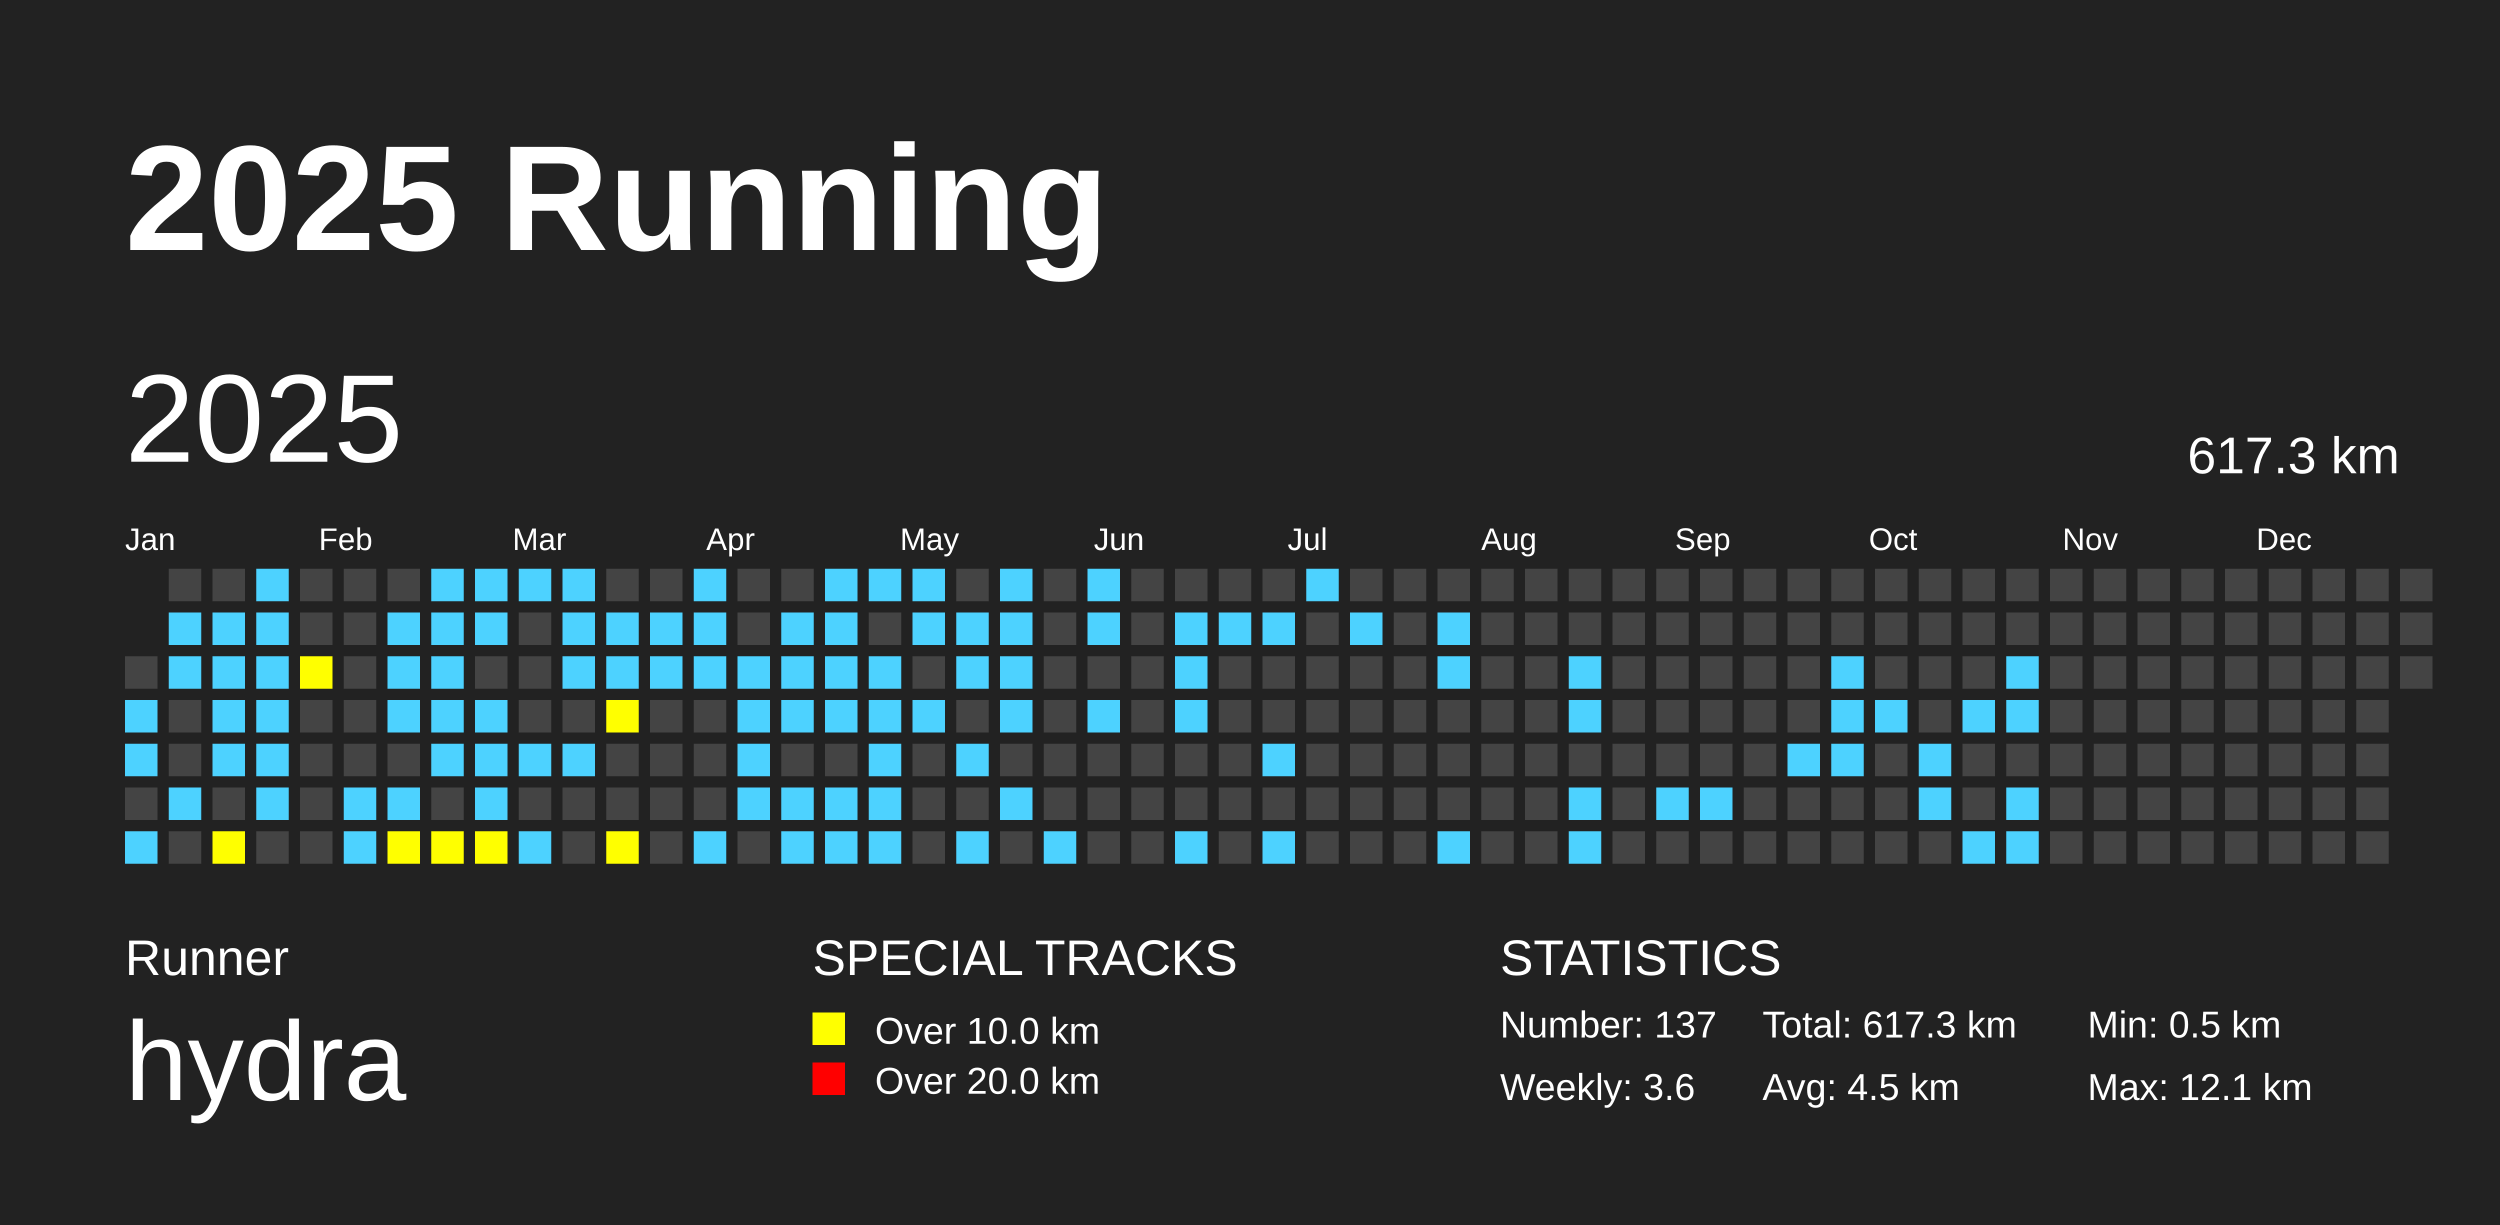
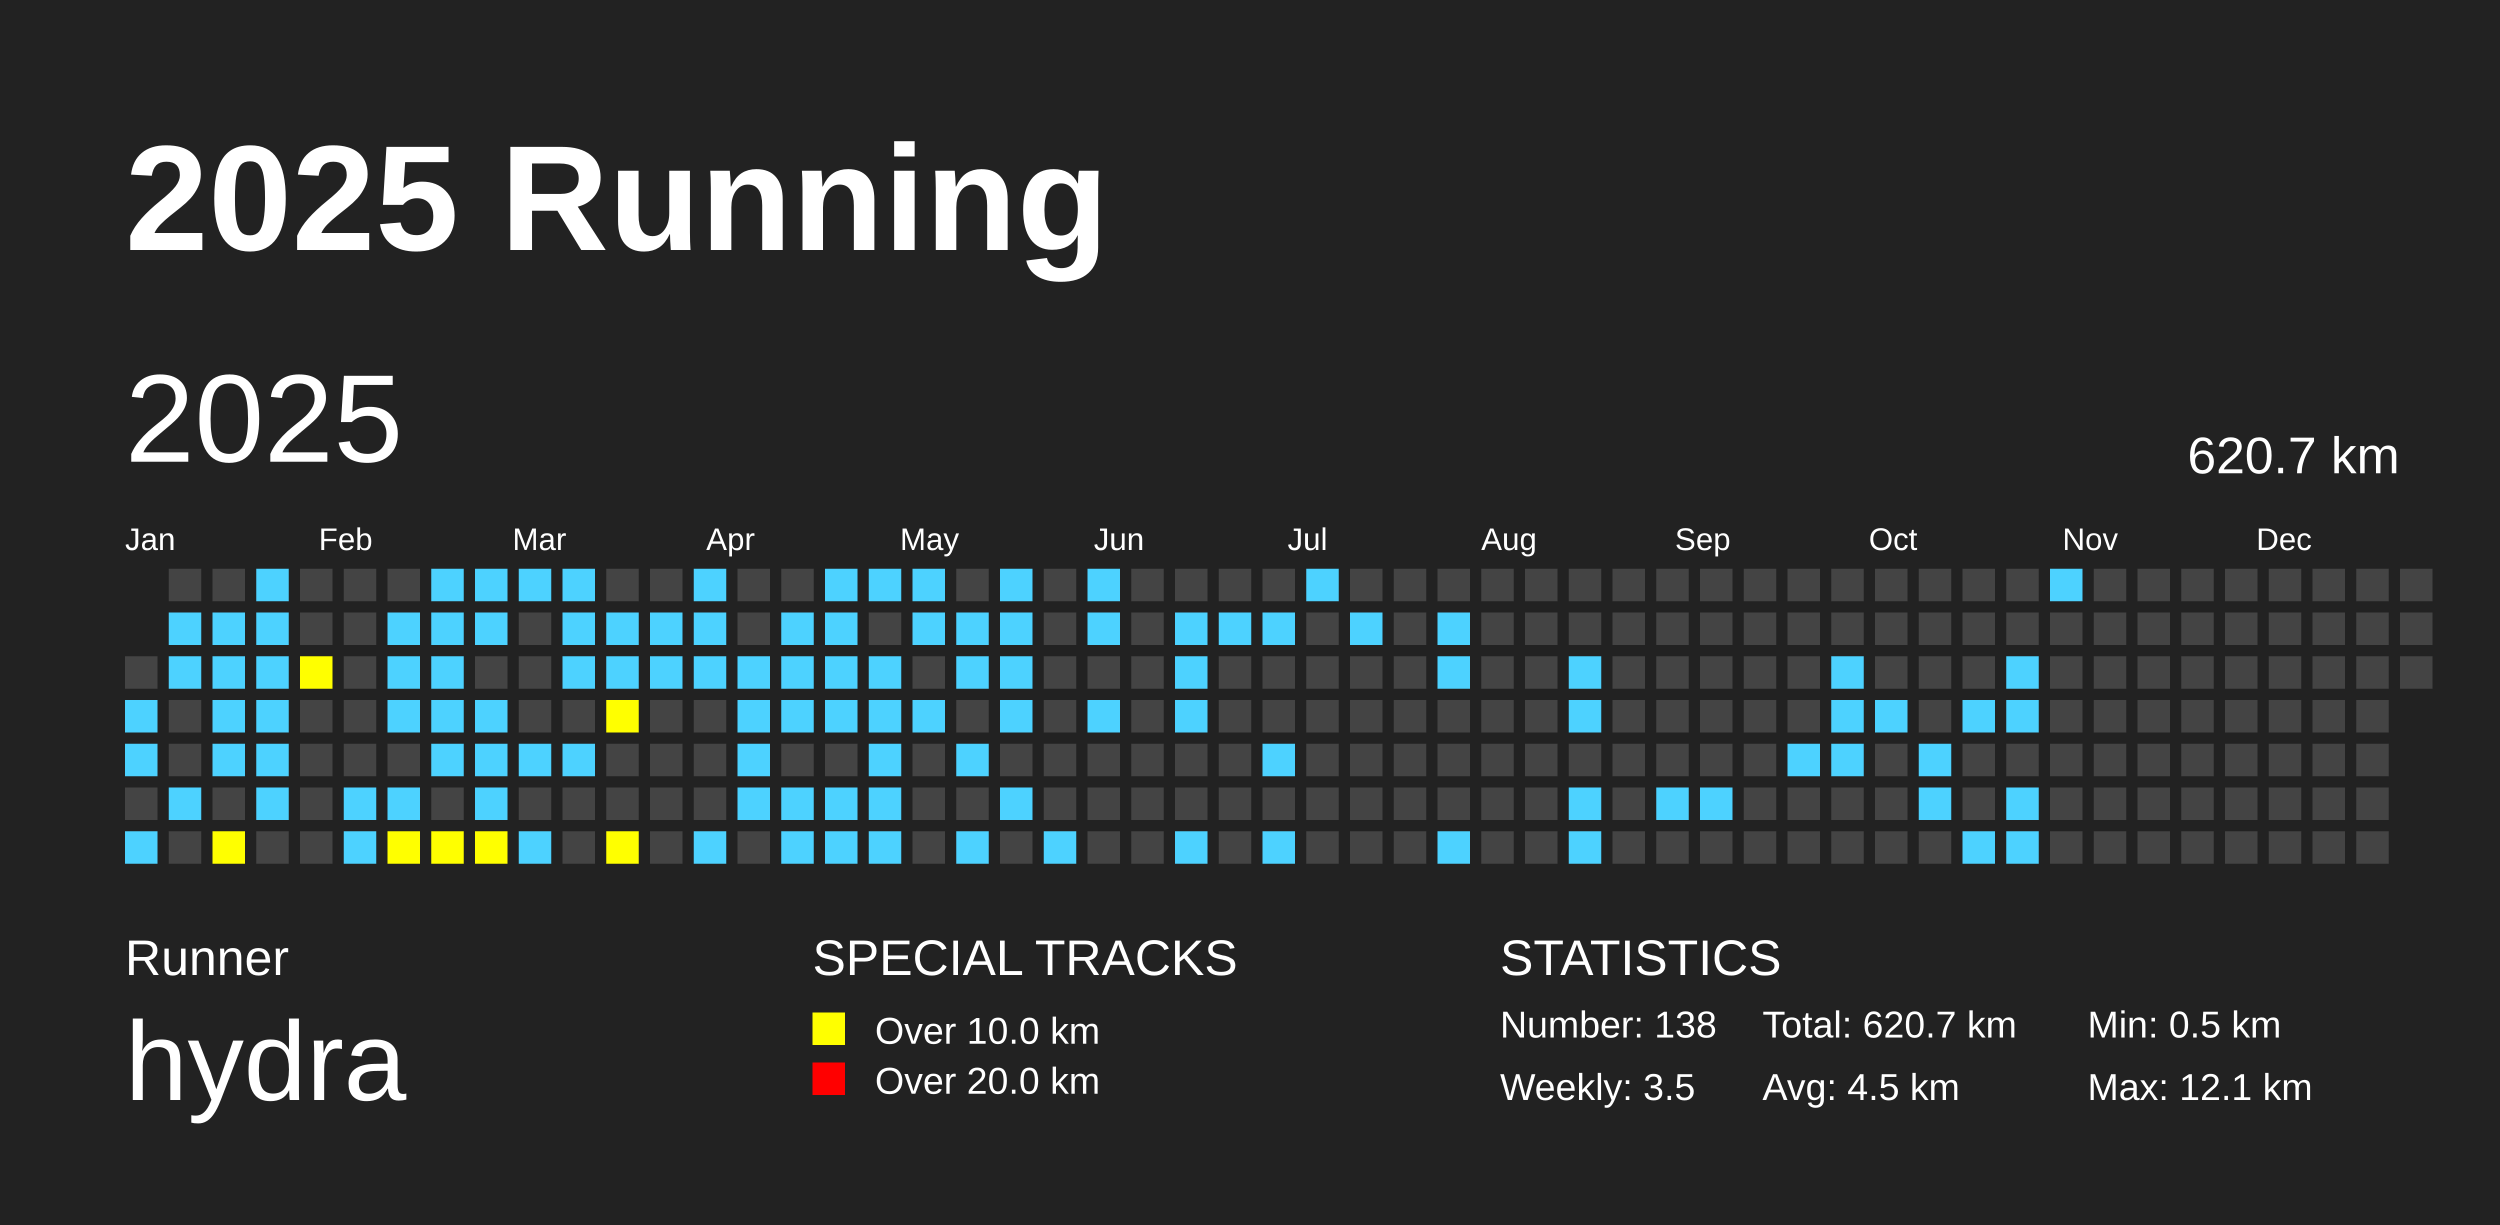
<svg xmlns="http://www.w3.org/2000/svg" baseProfile="full" height="98mm" version="1.1" viewBox="0,0,200,98" width="200mm">
  <defs />
  <rect fill="#222222" height="98" width="200" x="0" y="0" />
  <text fill="#FFFFFF" style="font-size:12px; font-family:Arial; font-weight:bold;" x="10" y="20">2025 Running</text>
  <text fill="#FFFFFF" style="font-size:4px; font-family:Arial" x="10" y="78">Runner</text>
  <text fill="#FFFFFF" style="font-size:9px; font-family:Arial" x="10" y="88">hydra</text>
  <text fill="#FFFFFF" style="font-size:4px; font-family:Arial" x="65" y="78">SPECIAL TRACKS</text>
  <rect fill="yellow" height="2.6" width="2.6" x="65" y="81" />
  <text fill="#FFFFFF" style="font-size:3px; font-family:Arial" x="70" y="83.5">Over 10.0 km</text>
  <rect fill="red" height="2.6" width="2.6" x="65" y="85" />
  <text fill="#FFFFFF" style="font-size:3px; font-family:Arial" x="70" y="87.5">Over 20.0 km</text>
  <text fill="#FFFFFF" style="font-size:4px; font-family:Arial" x="120" y="78">STATISTICS</text>
-   <text fill="#FFFFFF" style="font-size:3px; font-family:Arial" x="120" y="83">Number: 137</text>
-   <text fill="#FFFFFF" style="font-size:3px; font-family:Arial" x="120" y="88">Weekly: 3.6</text>
-   <text fill="#FFFFFF" style="font-size:3px; font-family:Arial" x="141" y="83">Total: 617.3 km</text>
+   <text fill="#FFFFFF" style="font-size:3px; font-family:Arial" x="120" y="83">Number: 138</text>
+   <text fill="#FFFFFF" style="font-size:3px; font-family:Arial" x="120" y="88">Weekly: 3.5</text>
+   <text fill="#FFFFFF" style="font-size:3px; font-family:Arial" x="141" y="83">Total: 620.7 km</text>
  <text fill="#FFFFFF" style="font-size:3px; font-family:Arial" x="141" y="88">Avg: 4.5 km</text>
  <text fill="#FFFFFF" style="font-size:3px; font-family:Arial" x="167" y="83">Min: 0.5 km</text>
  <text fill="#FFFFFF" style="font-size:3px; font-family:Arial" x="167" y="88">Max: 12.1 km</text>
  <text dominant-baseline="hanging" fill="#FFFFFF" style="font-size:10.0px; font-family:Arial;" x="10" y="30">2025</text>
-   <text dominant-baseline="hanging" fill="#FFFFFF" style="font-size:4.125px; font-family:Arial;" x="175" y="35">617.3 km</text>
+   <text dominant-baseline="hanging" fill="#FFFFFF" style="font-size:4.125px; font-family:Arial;" x="175" y="35">620.7 km</text>
  <text fill="#FFFFFF" style="font-size:2.5px; font-family:Arial" x="10.0" y="44">Jan</text>
  <text fill="#FFFFFF" style="font-size:2.5px; font-family:Arial" x="25.5" y="44">Feb</text>
  <text fill="#FFFFFF" style="font-size:2.5px; font-family:Arial" x="41.0" y="44">Mar</text>
  <text fill="#FFFFFF" style="font-size:2.5px; font-family:Arial" x="56.5" y="44">Apr</text>
  <text fill="#FFFFFF" style="font-size:2.5px; font-family:Arial" x="72.0" y="44">May</text>
  <text fill="#FFFFFF" style="font-size:2.5px; font-family:Arial" x="87.5" y="44">Jun</text>
  <text fill="#FFFFFF" style="font-size:2.5px; font-family:Arial" x="103.0" y="44">Jul</text>
  <text fill="#FFFFFF" style="font-size:2.5px; font-family:Arial" x="118.5" y="44">Aug</text>
  <text fill="#FFFFFF" style="font-size:2.5px; font-family:Arial" x="134.0" y="44">Sep</text>
  <text fill="#FFFFFF" style="font-size:2.5px; font-family:Arial" x="149.5" y="44">Oct</text>
  <text fill="#FFFFFF" style="font-size:2.5px; font-family:Arial" x="165.0" y="44">Nov</text>
  <text fill="#FFFFFF" style="font-size:2.5px; font-family:Arial" x="180.5" y="44">Dec</text>
  <rect fill="#444444" height="2.6" width="2.6" x="10.0" y="52.5" />
  <rect fill="#4DD2FF" height="2.6" width="2.6" x="10.0" y="56.0" />
  <rect fill="#4DD2FF" height="2.6" width="2.6" x="10.0" y="59.5" />
  <rect fill="#444444" height="2.6" width="2.6" x="10.0" y="63.0" />
  <rect fill="#4DD2FF" height="2.6" width="2.6" x="10.0" y="66.5" />
  <rect fill="#444444" height="2.6" width="2.6" x="13.5" y="45.5" />
  <rect fill="#4DD2FF" height="2.6" width="2.6" x="13.5" y="49.0" />
  <rect fill="#4DD2FF" height="2.6" width="2.6" x="13.5" y="52.5" />
  <rect fill="#444444" height="2.6" width="2.6" x="13.5" y="56.0" />
  <rect fill="#444444" height="2.6" width="2.6" x="13.5" y="59.5" />
  <rect fill="#4DD2FF" height="2.6" width="2.6" x="13.5" y="63.0" />
  <rect fill="#444444" height="2.6" width="2.6" x="13.5" y="66.5" />
  <rect fill="#444444" height="2.6" width="2.6" x="17.0" y="45.5" />
  <rect fill="#4DD2FF" height="2.6" width="2.6" x="17.0" y="49.0" />
  <rect fill="#4DD2FF" height="2.6" width="2.6" x="17.0" y="52.5" />
  <rect fill="#4DD2FF" height="2.6" width="2.6" x="17.0" y="56.0" />
  <rect fill="#4DD2FF" height="2.6" width="2.6" x="17.0" y="59.5" />
  <rect fill="#444444" height="2.6" width="2.6" x="17.0" y="63.0" />
  <rect fill="yellow" height="2.6" width="2.6" x="17.0" y="66.5" />
  <rect fill="#4DD2FF" height="2.6" width="2.6" x="20.5" y="45.5" />
  <rect fill="#4DD2FF" height="2.6" width="2.6" x="20.5" y="49.0" />
  <rect fill="#4DD2FF" height="2.6" width="2.6" x="20.5" y="52.5" />
  <rect fill="#4DD2FF" height="2.6" width="2.6" x="20.5" y="56.0" />
  <rect fill="#4DD2FF" height="2.6" width="2.6" x="20.5" y="59.5" />
  <rect fill="#4DD2FF" height="2.6" width="2.6" x="20.5" y="63.0" />
  <rect fill="#444444" height="2.6" width="2.6" x="20.5" y="66.5" />
  <rect fill="#444444" height="2.6" width="2.6" x="24.0" y="45.5" />
  <rect fill="#444444" height="2.6" width="2.6" x="24.0" y="49.0" />
  <rect fill="yellow" height="2.6" width="2.6" x="24.0" y="52.5" />
  <rect fill="#444444" height="2.6" width="2.6" x="24.0" y="56.0" />
  <rect fill="#444444" height="2.6" width="2.6" x="24.0" y="59.5" />
  <rect fill="#444444" height="2.6" width="2.6" x="24.0" y="63.0" />
  <rect fill="#444444" height="2.6" width="2.6" x="24.0" y="66.5" />
  <rect fill="#444444" height="2.6" width="2.6" x="27.5" y="45.5" />
  <rect fill="#444444" height="2.6" width="2.6" x="27.5" y="49.0" />
  <rect fill="#444444" height="2.6" width="2.6" x="27.5" y="52.5" />
  <rect fill="#444444" height="2.6" width="2.6" x="27.5" y="56.0" />
  <rect fill="#444444" height="2.6" width="2.6" x="27.5" y="59.5" />
  <rect fill="#4DD2FF" height="2.6" width="2.6" x="27.5" y="63.0" />
  <rect fill="#4DD2FF" height="2.6" width="2.6" x="27.5" y="66.5" />
  <rect fill="#444444" height="2.6" width="2.6" x="31.0" y="45.5" />
  <rect fill="#4DD2FF" height="2.6" width="2.6" x="31.0" y="49.0" />
  <rect fill="#4DD2FF" height="2.6" width="2.6" x="31.0" y="52.5" />
  <rect fill="#4DD2FF" height="2.6" width="2.6" x="31.0" y="56.0" />
  <rect fill="#444444" height="2.6" width="2.6" x="31.0" y="59.5" />
  <rect fill="#4DD2FF" height="2.6" width="2.6" x="31.0" y="63.0" />
  <rect fill="yellow" height="2.6" width="2.6" x="31.0" y="66.5" />
  <rect fill="#4DD2FF" height="2.6" width="2.6" x="34.5" y="45.5" />
  <rect fill="#4DD2FF" height="2.6" width="2.6" x="34.5" y="49.0" />
  <rect fill="#4DD2FF" height="2.6" width="2.6" x="34.5" y="52.5" />
  <rect fill="#4DD2FF" height="2.6" width="2.6" x="34.5" y="56.0" />
  <rect fill="#4DD2FF" height="2.6" width="2.6" x="34.5" y="59.5" />
  <rect fill="#444444" height="2.6" width="2.6" x="34.5" y="63.0" />
  <rect fill="yellow" height="2.6" width="2.6" x="34.5" y="66.5" />
  <rect fill="#4DD2FF" height="2.6" width="2.6" x="38.0" y="45.5" />
  <rect fill="#4DD2FF" height="2.6" width="2.6" x="38.0" y="49.0" />
  <rect fill="#444444" height="2.6" width="2.6" x="38.0" y="52.5" />
  <rect fill="#4DD2FF" height="2.6" width="2.6" x="38.0" y="56.0" />
  <rect fill="#4DD2FF" height="2.6" width="2.6" x="38.0" y="59.5" />
  <rect fill="#4DD2FF" height="2.6" width="2.6" x="38.0" y="63.0" />
  <rect fill="yellow" height="2.6" width="2.6" x="38.0" y="66.5" />
  <rect fill="#4DD2FF" height="2.6" width="2.6" x="41.5" y="45.5" />
  <rect fill="#444444" height="2.6" width="2.6" x="41.5" y="49.0" />
  <rect fill="#444444" height="2.6" width="2.6" x="41.5" y="52.5" />
  <rect fill="#444444" height="2.6" width="2.6" x="41.5" y="56.0" />
  <rect fill="#4DD2FF" height="2.6" width="2.6" x="41.5" y="59.5" />
  <rect fill="#444444" height="2.6" width="2.6" x="41.5" y="63.0" />
  <rect fill="#4DD2FF" height="2.6" width="2.6" x="41.5" y="66.5" />
  <rect fill="#4DD2FF" height="2.6" width="2.6" x="45.0" y="45.5" />
  <rect fill="#4DD2FF" height="2.6" width="2.6" x="45.0" y="49.0" />
  <rect fill="#4DD2FF" height="2.6" width="2.6" x="45.0" y="52.5" />
  <rect fill="#444444" height="2.6" width="2.6" x="45.0" y="56.0" />
  <rect fill="#4DD2FF" height="2.6" width="2.6" x="45.0" y="59.5" />
  <rect fill="#444444" height="2.6" width="2.6" x="45.0" y="63.0" />
  <rect fill="#444444" height="2.6" width="2.6" x="45.0" y="66.5" />
  <rect fill="#444444" height="2.6" width="2.6" x="48.5" y="45.5" />
  <rect fill="#4DD2FF" height="2.6" width="2.6" x="48.5" y="49.0" />
  <rect fill="#4DD2FF" height="2.6" width="2.6" x="48.5" y="52.5" />
  <rect fill="yellow" height="2.6" width="2.6" x="48.5" y="56.0" />
  <rect fill="#444444" height="2.6" width="2.6" x="48.5" y="59.5" />
  <rect fill="#444444" height="2.6" width="2.6" x="48.5" y="63.0" />
  <rect fill="yellow" height="2.6" width="2.6" x="48.5" y="66.5" />
  <rect fill="#444444" height="2.6" width="2.6" x="52.0" y="45.5" />
  <rect fill="#4DD2FF" height="2.6" width="2.6" x="52.0" y="49.0" />
  <rect fill="#4DD2FF" height="2.6" width="2.6" x="52.0" y="52.5" />
  <rect fill="#444444" height="2.6" width="2.6" x="52.0" y="56.0" />
  <rect fill="#444444" height="2.6" width="2.6" x="52.0" y="59.5" />
  <rect fill="#444444" height="2.6" width="2.6" x="52.0" y="63.0" />
  <rect fill="#444444" height="2.6" width="2.6" x="52.0" y="66.5" />
  <rect fill="#4DD2FF" height="2.6" width="2.6" x="55.5" y="45.5" />
  <rect fill="#4DD2FF" height="2.6" width="2.6" x="55.5" y="49.0" />
  <rect fill="#4DD2FF" height="2.6" width="2.6" x="55.5" y="52.5" />
  <rect fill="#444444" height="2.6" width="2.6" x="55.5" y="56.0" />
  <rect fill="#444444" height="2.6" width="2.6" x="55.5" y="59.5" />
  <rect fill="#444444" height="2.6" width="2.6" x="55.5" y="63.0" />
  <rect fill="#4DD2FF" height="2.6" width="2.6" x="55.5" y="66.5" />
  <rect fill="#444444" height="2.6" width="2.6" x="59.0" y="45.5" />
  <rect fill="#444444" height="2.6" width="2.6" x="59.0" y="49.0" />
  <rect fill="#4DD2FF" height="2.6" width="2.6" x="59.0" y="52.5" />
  <rect fill="#4DD2FF" height="2.6" width="2.6" x="59.0" y="56.0" />
  <rect fill="#4DD2FF" height="2.6" width="2.6" x="59.0" y="59.5" />
  <rect fill="#4DD2FF" height="2.6" width="2.6" x="59.0" y="63.0" />
  <rect fill="#444444" height="2.6" width="2.6" x="59.0" y="66.5" />
  <rect fill="#444444" height="2.6" width="2.6" x="62.5" y="45.5" />
  <rect fill="#4DD2FF" height="2.6" width="2.6" x="62.5" y="49.0" />
  <rect fill="#4DD2FF" height="2.6" width="2.6" x="62.5" y="52.5" />
  <rect fill="#4DD2FF" height="2.6" width="2.6" x="62.5" y="56.0" />
  <rect fill="#444444" height="2.6" width="2.6" x="62.5" y="59.5" />
  <rect fill="#4DD2FF" height="2.6" width="2.6" x="62.5" y="63.0" />
  <rect fill="#4DD2FF" height="2.6" width="2.6" x="62.5" y="66.5" />
  <rect fill="#4DD2FF" height="2.6" width="2.6" x="66.0" y="45.5" />
  <rect fill="#4DD2FF" height="2.6" width="2.6" x="66.0" y="49.0" />
  <rect fill="#4DD2FF" height="2.6" width="2.6" x="66.0" y="52.5" />
  <rect fill="#4DD2FF" height="2.6" width="2.6" x="66.0" y="56.0" />
  <rect fill="#444444" height="2.6" width="2.6" x="66.0" y="59.5" />
  <rect fill="#4DD2FF" height="2.6" width="2.6" x="66.0" y="63.0" />
  <rect fill="#4DD2FF" height="2.6" width="2.6" x="66.0" y="66.5" />
  <rect fill="#4DD2FF" height="2.6" width="2.6" x="69.5" y="45.5" />
  <rect fill="#444444" height="2.6" width="2.6" x="69.5" y="49.0" />
  <rect fill="#4DD2FF" height="2.6" width="2.6" x="69.5" y="52.5" />
  <rect fill="#4DD2FF" height="2.6" width="2.6" x="69.5" y="56.0" />
  <rect fill="#4DD2FF" height="2.6" width="2.6" x="69.5" y="59.5" />
  <rect fill="#4DD2FF" height="2.6" width="2.6" x="69.5" y="63.0" />
  <rect fill="#4DD2FF" height="2.6" width="2.6" x="69.5" y="66.5" />
  <rect fill="#4DD2FF" height="2.6" width="2.6" x="73.0" y="45.5" />
  <rect fill="#4DD2FF" height="2.6" width="2.6" x="73.0" y="49.0" />
  <rect fill="#444444" height="2.6" width="2.6" x="73.0" y="52.5" />
  <rect fill="#4DD2FF" height="2.6" width="2.6" x="73.0" y="56.0" />
  <rect fill="#444444" height="2.6" width="2.6" x="73.0" y="59.5" />
  <rect fill="#444444" height="2.6" width="2.6" x="73.0" y="63.0" />
  <rect fill="#444444" height="2.6" width="2.6" x="73.0" y="66.5" />
  <rect fill="#444444" height="2.6" width="2.6" x="76.5" y="45.5" />
  <rect fill="#4DD2FF" height="2.6" width="2.6" x="76.5" y="49.0" />
  <rect fill="#4DD2FF" height="2.6" width="2.6" x="76.5" y="52.5" />
  <rect fill="#444444" height="2.6" width="2.6" x="76.5" y="56.0" />
  <rect fill="#4DD2FF" height="2.6" width="2.6" x="76.5" y="59.5" />
  <rect fill="#444444" height="2.6" width="2.6" x="76.5" y="63.0" />
  <rect fill="#4DD2FF" height="2.6" width="2.6" x="76.5" y="66.5" />
  <rect fill="#4DD2FF" height="2.6" width="2.6" x="80.0" y="45.5" />
  <rect fill="#4DD2FF" height="2.6" width="2.6" x="80.0" y="49.0" />
  <rect fill="#4DD2FF" height="2.6" width="2.6" x="80.0" y="52.5" />
  <rect fill="#4DD2FF" height="2.6" width="2.6" x="80.0" y="56.0" />
  <rect fill="#444444" height="2.6" width="2.6" x="80.0" y="59.5" />
  <rect fill="#4DD2FF" height="2.6" width="2.6" x="80.0" y="63.0" />
  <rect fill="#444444" height="2.6" width="2.6" x="80.0" y="66.5" />
  <rect fill="#444444" height="2.6" width="2.6" x="83.5" y="45.5" />
  <rect fill="#444444" height="2.6" width="2.6" x="83.5" y="49.0" />
  <rect fill="#444444" height="2.6" width="2.6" x="83.5" y="52.5" />
  <rect fill="#444444" height="2.6" width="2.6" x="83.5" y="56.0" />
  <rect fill="#444444" height="2.6" width="2.6" x="83.5" y="59.5" />
  <rect fill="#444444" height="2.6" width="2.6" x="83.5" y="63.0" />
  <rect fill="#4DD2FF" height="2.6" width="2.6" x="83.5" y="66.5" />
  <rect fill="#4DD2FF" height="2.6" width="2.6" x="87.0" y="45.5" />
  <rect fill="#4DD2FF" height="2.6" width="2.6" x="87.0" y="49.0" />
  <rect fill="#444444" height="2.6" width="2.6" x="87.0" y="52.5" />
  <rect fill="#4DD2FF" height="2.6" width="2.6" x="87.0" y="56.0" />
  <rect fill="#444444" height="2.6" width="2.6" x="87.0" y="59.5" />
  <rect fill="#444444" height="2.6" width="2.6" x="87.0" y="63.0" />
  <rect fill="#444444" height="2.6" width="2.6" x="87.0" y="66.5" />
  <rect fill="#444444" height="2.6" width="2.6" x="90.5" y="45.5" />
  <rect fill="#444444" height="2.6" width="2.6" x="90.5" y="49.0" />
  <rect fill="#444444" height="2.6" width="2.6" x="90.5" y="52.5" />
  <rect fill="#444444" height="2.6" width="2.6" x="90.5" y="56.0" />
  <rect fill="#444444" height="2.6" width="2.6" x="90.5" y="59.5" />
  <rect fill="#444444" height="2.6" width="2.6" x="90.5" y="63.0" />
  <rect fill="#444444" height="2.6" width="2.6" x="90.5" y="66.5" />
  <rect fill="#444444" height="2.6" width="2.6" x="94.0" y="45.5" />
  <rect fill="#4DD2FF" height="2.6" width="2.6" x="94.0" y="49.0" />
  <rect fill="#4DD2FF" height="2.6" width="2.6" x="94.0" y="52.5" />
  <rect fill="#4DD2FF" height="2.6" width="2.6" x="94.0" y="56.0" />
  <rect fill="#444444" height="2.6" width="2.6" x="94.0" y="59.5" />
  <rect fill="#444444" height="2.6" width="2.6" x="94.0" y="63.0" />
  <rect fill="#4DD2FF" height="2.6" width="2.6" x="94.0" y="66.5" />
  <rect fill="#444444" height="2.6" width="2.6" x="97.5" y="45.5" />
  <rect fill="#4DD2FF" height="2.6" width="2.6" x="97.5" y="49.0" />
  <rect fill="#444444" height="2.6" width="2.6" x="97.5" y="52.5" />
  <rect fill="#444444" height="2.6" width="2.6" x="97.5" y="56.0" />
  <rect fill="#444444" height="2.6" width="2.6" x="97.5" y="59.5" />
  <rect fill="#444444" height="2.6" width="2.6" x="97.5" y="63.0" />
  <rect fill="#444444" height="2.6" width="2.6" x="97.5" y="66.5" />
  <rect fill="#444444" height="2.6" width="2.6" x="101.0" y="45.5" />
  <rect fill="#4DD2FF" height="2.6" width="2.6" x="101.0" y="49.0" />
  <rect fill="#444444" height="2.6" width="2.6" x="101.0" y="52.5" />
  <rect fill="#444444" height="2.6" width="2.6" x="101.0" y="56.0" />
  <rect fill="#4DD2FF" height="2.6" width="2.6" x="101.0" y="59.5" />
  <rect fill="#444444" height="2.6" width="2.6" x="101.0" y="63.0" />
  <rect fill="#4DD2FF" height="2.6" width="2.6" x="101.0" y="66.5" />
  <rect fill="#4DD2FF" height="2.6" width="2.6" x="104.5" y="45.5" />
  <rect fill="#444444" height="2.6" width="2.6" x="104.5" y="49.0" />
  <rect fill="#444444" height="2.6" width="2.6" x="104.5" y="52.5" />
  <rect fill="#444444" height="2.6" width="2.6" x="104.5" y="56.0" />
  <rect fill="#444444" height="2.6" width="2.6" x="104.5" y="59.5" />
  <rect fill="#444444" height="2.6" width="2.6" x="104.5" y="63.0" />
  <rect fill="#444444" height="2.6" width="2.6" x="104.5" y="66.5" />
  <rect fill="#444444" height="2.6" width="2.6" x="108.0" y="45.5" />
  <rect fill="#4DD2FF" height="2.6" width="2.6" x="108.0" y="49.0" />
  <rect fill="#444444" height="2.6" width="2.6" x="108.0" y="52.5" />
  <rect fill="#444444" height="2.6" width="2.6" x="108.0" y="56.0" />
  <rect fill="#444444" height="2.6" width="2.6" x="108.0" y="59.5" />
  <rect fill="#444444" height="2.6" width="2.6" x="108.0" y="63.0" />
  <rect fill="#444444" height="2.6" width="2.6" x="108.0" y="66.5" />
  <rect fill="#444444" height="2.6" width="2.6" x="111.5" y="45.5" />
  <rect fill="#444444" height="2.6" width="2.6" x="111.5" y="49.0" />
  <rect fill="#444444" height="2.6" width="2.6" x="111.5" y="52.5" />
  <rect fill="#444444" height="2.6" width="2.6" x="111.5" y="56.0" />
  <rect fill="#444444" height="2.6" width="2.6" x="111.5" y="59.5" />
  <rect fill="#444444" height="2.6" width="2.6" x="111.5" y="63.0" />
  <rect fill="#444444" height="2.6" width="2.6" x="111.5" y="66.5" />
  <rect fill="#444444" height="2.6" width="2.6" x="115.0" y="45.5" />
  <rect fill="#4DD2FF" height="2.6" width="2.6" x="115.0" y="49.0" />
  <rect fill="#4DD2FF" height="2.6" width="2.6" x="115.0" y="52.5" />
  <rect fill="#444444" height="2.6" width="2.6" x="115.0" y="56.0" />
  <rect fill="#444444" height="2.6" width="2.6" x="115.0" y="59.5" />
  <rect fill="#444444" height="2.6" width="2.6" x="115.0" y="63.0" />
  <rect fill="#4DD2FF" height="2.6" width="2.6" x="115.0" y="66.5" />
  <rect fill="#444444" height="2.6" width="2.6" x="118.5" y="45.5" />
  <rect fill="#444444" height="2.6" width="2.6" x="118.5" y="49.0" />
  <rect fill="#444444" height="2.6" width="2.6" x="118.5" y="52.5" />
  <rect fill="#444444" height="2.6" width="2.6" x="118.5" y="56.0" />
  <rect fill="#444444" height="2.6" width="2.6" x="118.5" y="59.5" />
  <rect fill="#444444" height="2.6" width="2.6" x="118.5" y="63.0" />
  <rect fill="#444444" height="2.6" width="2.6" x="118.5" y="66.5" />
  <rect fill="#444444" height="2.6" width="2.6" x="122.0" y="45.5" />
  <rect fill="#444444" height="2.6" width="2.6" x="122.0" y="49.0" />
  <rect fill="#444444" height="2.6" width="2.6" x="122.0" y="52.5" />
  <rect fill="#444444" height="2.6" width="2.6" x="122.0" y="56.0" />
  <rect fill="#444444" height="2.6" width="2.6" x="122.0" y="59.5" />
  <rect fill="#444444" height="2.6" width="2.6" x="122.0" y="63.0" />
  <rect fill="#444444" height="2.6" width="2.6" x="122.0" y="66.5" />
  <rect fill="#444444" height="2.6" width="2.6" x="125.5" y="45.5" />
  <rect fill="#444444" height="2.6" width="2.6" x="125.5" y="49.0" />
  <rect fill="#4DD2FF" height="2.6" width="2.6" x="125.5" y="52.5" />
  <rect fill="#4DD2FF" height="2.6" width="2.6" x="125.5" y="56.0" />
  <rect fill="#444444" height="2.6" width="2.6" x="125.5" y="59.5" />
  <rect fill="#4DD2FF" height="2.6" width="2.6" x="125.5" y="63.0" />
  <rect fill="#4DD2FF" height="2.6" width="2.6" x="125.5" y="66.5" />
  <rect fill="#444444" height="2.6" width="2.6" x="129.0" y="45.5" />
  <rect fill="#444444" height="2.6" width="2.6" x="129.0" y="49.0" />
  <rect fill="#444444" height="2.6" width="2.6" x="129.0" y="52.5" />
  <rect fill="#444444" height="2.6" width="2.6" x="129.0" y="56.0" />
  <rect fill="#444444" height="2.6" width="2.6" x="129.0" y="59.5" />
  <rect fill="#444444" height="2.6" width="2.6" x="129.0" y="63.0" />
  <rect fill="#444444" height="2.6" width="2.6" x="129.0" y="66.5" />
  <rect fill="#444444" height="2.6" width="2.6" x="132.5" y="45.5" />
  <rect fill="#444444" height="2.6" width="2.6" x="132.5" y="49.0" />
  <rect fill="#444444" height="2.6" width="2.6" x="132.5" y="52.5" />
  <rect fill="#444444" height="2.6" width="2.6" x="132.5" y="56.0" />
  <rect fill="#444444" height="2.6" width="2.6" x="132.5" y="59.5" />
  <rect fill="#4DD2FF" height="2.6" width="2.6" x="132.5" y="63.0" />
  <rect fill="#444444" height="2.6" width="2.6" x="132.5" y="66.5" />
  <rect fill="#444444" height="2.6" width="2.6" x="136.0" y="45.5" />
  <rect fill="#444444" height="2.6" width="2.6" x="136.0" y="49.0" />
  <rect fill="#444444" height="2.6" width="2.6" x="136.0" y="52.5" />
  <rect fill="#444444" height="2.6" width="2.6" x="136.0" y="56.0" />
  <rect fill="#444444" height="2.6" width="2.6" x="136.0" y="59.5" />
  <rect fill="#4DD2FF" height="2.6" width="2.6" x="136.0" y="63.0" />
  <rect fill="#444444" height="2.6" width="2.6" x="136.0" y="66.5" />
  <rect fill="#444444" height="2.6" width="2.6" x="139.5" y="45.5" />
  <rect fill="#444444" height="2.6" width="2.6" x="139.5" y="49.0" />
  <rect fill="#444444" height="2.6" width="2.6" x="139.5" y="52.5" />
  <rect fill="#444444" height="2.6" width="2.6" x="139.5" y="56.0" />
  <rect fill="#444444" height="2.6" width="2.6" x="139.5" y="59.5" />
  <rect fill="#444444" height="2.6" width="2.6" x="139.5" y="63.0" />
  <rect fill="#444444" height="2.6" width="2.6" x="139.5" y="66.5" />
  <rect fill="#444444" height="2.6" width="2.6" x="143.0" y="45.5" />
  <rect fill="#444444" height="2.6" width="2.6" x="143.0" y="49.0" />
  <rect fill="#444444" height="2.6" width="2.6" x="143.0" y="52.5" />
  <rect fill="#444444" height="2.6" width="2.6" x="143.0" y="56.0" />
  <rect fill="#4DD2FF" height="2.6" width="2.6" x="143.0" y="59.5" />
  <rect fill="#444444" height="2.6" width="2.6" x="143.0" y="63.0" />
  <rect fill="#444444" height="2.6" width="2.6" x="143.0" y="66.5" />
  <rect fill="#444444" height="2.6" width="2.6" x="146.5" y="45.5" />
  <rect fill="#444444" height="2.6" width="2.6" x="146.5" y="49.0" />
  <rect fill="#4DD2FF" height="2.6" width="2.6" x="146.5" y="52.5" />
  <rect fill="#4DD2FF" height="2.6" width="2.6" x="146.5" y="56.0" />
  <rect fill="#4DD2FF" height="2.6" width="2.6" x="146.5" y="59.5" />
  <rect fill="#444444" height="2.6" width="2.6" x="146.5" y="63.0" />
  <rect fill="#444444" height="2.6" width="2.6" x="146.5" y="66.5" />
  <rect fill="#444444" height="2.6" width="2.6" x="150.0" y="45.5" />
  <rect fill="#444444" height="2.6" width="2.6" x="150.0" y="49.0" />
  <rect fill="#444444" height="2.6" width="2.6" x="150.0" y="52.5" />
  <rect fill="#4DD2FF" height="2.6" width="2.6" x="150.0" y="56.0" />
  <rect fill="#444444" height="2.6" width="2.6" x="150.0" y="59.5" />
  <rect fill="#444444" height="2.6" width="2.6" x="150.0" y="63.0" />
  <rect fill="#444444" height="2.6" width="2.6" x="150.0" y="66.5" />
  <rect fill="#444444" height="2.6" width="2.6" x="153.5" y="45.5" />
  <rect fill="#444444" height="2.6" width="2.6" x="153.5" y="49.0" />
  <rect fill="#444444" height="2.6" width="2.6" x="153.5" y="52.5" />
  <rect fill="#444444" height="2.6" width="2.6" x="153.5" y="56.0" />
  <rect fill="#4DD2FF" height="2.6" width="2.6" x="153.5" y="59.5" />
  <rect fill="#4DD2FF" height="2.6" width="2.6" x="153.5" y="63.0" />
  <rect fill="#444444" height="2.6" width="2.6" x="153.5" y="66.5" />
  <rect fill="#444444" height="2.6" width="2.6" x="157.0" y="45.5" />
  <rect fill="#444444" height="2.6" width="2.6" x="157.0" y="49.0" />
  <rect fill="#444444" height="2.6" width="2.6" x="157.0" y="52.5" />
  <rect fill="#4DD2FF" height="2.6" width="2.6" x="157.0" y="56.0" />
  <rect fill="#444444" height="2.6" width="2.6" x="157.0" y="59.5" />
  <rect fill="#444444" height="2.6" width="2.6" x="157.0" y="63.0" />
  <rect fill="#4DD2FF" height="2.6" width="2.6" x="157.0" y="66.5" />
  <rect fill="#444444" height="2.6" width="2.6" x="160.5" y="45.5" />
  <rect fill="#444444" height="2.6" width="2.6" x="160.5" y="49.0" />
  <rect fill="#4DD2FF" height="2.6" width="2.6" x="160.5" y="52.5" />
  <rect fill="#4DD2FF" height="2.6" width="2.6" x="160.5" y="56.0" />
  <rect fill="#444444" height="2.6" width="2.6" x="160.5" y="59.5" />
  <rect fill="#4DD2FF" height="2.6" width="2.6" x="160.5" y="63.0" />
  <rect fill="#4DD2FF" height="2.6" width="2.6" x="160.5" y="66.5" />
-   <rect fill="#444444" height="2.6" width="2.6" x="164.0" y="45.5" />
+   <rect fill="#4DD2FF" height="2.6" width="2.6" x="164.0" y="45.5" />
  <rect fill="#444444" height="2.6" width="2.6" x="164.0" y="49.0" />
  <rect fill="#444444" height="2.6" width="2.6" x="164.0" y="52.5" />
  <rect fill="#444444" height="2.6" width="2.6" x="164.0" y="56.0" />
  <rect fill="#444444" height="2.6" width="2.6" x="164.0" y="59.5" />
  <rect fill="#444444" height="2.6" width="2.6" x="164.0" y="63.0" />
  <rect fill="#444444" height="2.6" width="2.6" x="164.0" y="66.5" />
  <rect fill="#444444" height="2.6" width="2.6" x="167.5" y="45.5" />
  <rect fill="#444444" height="2.6" width="2.6" x="167.5" y="49.0" />
  <rect fill="#444444" height="2.6" width="2.6" x="167.5" y="52.5" />
  <rect fill="#444444" height="2.6" width="2.6" x="167.5" y="56.0" />
  <rect fill="#444444" height="2.6" width="2.6" x="167.5" y="59.5" />
  <rect fill="#444444" height="2.6" width="2.6" x="167.5" y="63.0" />
  <rect fill="#444444" height="2.6" width="2.6" x="167.5" y="66.5" />
  <rect fill="#444444" height="2.6" width="2.6" x="171.0" y="45.5" />
  <rect fill="#444444" height="2.6" width="2.6" x="171.0" y="49.0" />
  <rect fill="#444444" height="2.6" width="2.6" x="171.0" y="52.5" />
  <rect fill="#444444" height="2.6" width="2.6" x="171.0" y="56.0" />
  <rect fill="#444444" height="2.6" width="2.6" x="171.0" y="59.5" />
  <rect fill="#444444" height="2.6" width="2.6" x="171.0" y="63.0" />
  <rect fill="#444444" height="2.6" width="2.6" x="171.0" y="66.5" />
  <rect fill="#444444" height="2.6" width="2.6" x="174.5" y="45.5" />
  <rect fill="#444444" height="2.6" width="2.6" x="174.5" y="49.0" />
  <rect fill="#444444" height="2.6" width="2.6" x="174.5" y="52.5" />
  <rect fill="#444444" height="2.6" width="2.6" x="174.5" y="56.0" />
  <rect fill="#444444" height="2.6" width="2.6" x="174.5" y="59.5" />
  <rect fill="#444444" height="2.6" width="2.6" x="174.5" y="63.0" />
  <rect fill="#444444" height="2.6" width="2.6" x="174.5" y="66.5" />
  <rect fill="#444444" height="2.6" width="2.6" x="178.0" y="45.5" />
  <rect fill="#444444" height="2.6" width="2.6" x="178.0" y="49.0" />
  <rect fill="#444444" height="2.6" width="2.6" x="178.0" y="52.5" />
  <rect fill="#444444" height="2.6" width="2.6" x="178.0" y="56.0" />
  <rect fill="#444444" height="2.6" width="2.6" x="178.0" y="59.5" />
  <rect fill="#444444" height="2.6" width="2.6" x="178.0" y="63.0" />
  <rect fill="#444444" height="2.6" width="2.6" x="178.0" y="66.5" />
  <rect fill="#444444" height="2.6" width="2.6" x="181.5" y="45.5" />
  <rect fill="#444444" height="2.6" width="2.6" x="181.5" y="49.0" />
  <rect fill="#444444" height="2.6" width="2.6" x="181.5" y="52.5" />
  <rect fill="#444444" height="2.6" width="2.6" x="181.5" y="56.0" />
  <rect fill="#444444" height="2.6" width="2.6" x="181.5" y="59.5" />
  <rect fill="#444444" height="2.6" width="2.6" x="181.5" y="63.0" />
  <rect fill="#444444" height="2.6" width="2.6" x="181.5" y="66.5" />
  <rect fill="#444444" height="2.6" width="2.6" x="185.0" y="45.5" />
  <rect fill="#444444" height="2.6" width="2.6" x="185.0" y="49.0" />
  <rect fill="#444444" height="2.6" width="2.6" x="185.0" y="52.5" />
  <rect fill="#444444" height="2.6" width="2.6" x="185.0" y="56.0" />
  <rect fill="#444444" height="2.6" width="2.6" x="185.0" y="59.5" />
  <rect fill="#444444" height="2.6" width="2.6" x="185.0" y="63.0" />
  <rect fill="#444444" height="2.6" width="2.6" x="185.0" y="66.5" />
  <rect fill="#444444" height="2.6" width="2.6" x="188.5" y="45.5" />
  <rect fill="#444444" height="2.6" width="2.6" x="188.5" y="49.0" />
  <rect fill="#444444" height="2.6" width="2.6" x="188.5" y="52.5" />
  <rect fill="#444444" height="2.6" width="2.6" x="188.5" y="56.0" />
  <rect fill="#444444" height="2.6" width="2.6" x="188.5" y="59.5" />
  <rect fill="#444444" height="2.6" width="2.6" x="188.5" y="63.0" />
  <rect fill="#444444" height="2.6" width="2.6" x="188.5" y="66.5" />
  <rect fill="#444444" height="2.6" width="2.6" x="192.0" y="45.5" />
  <rect fill="#444444" height="2.6" width="2.6" x="192.0" y="49.0" />
  <rect fill="#444444" height="2.6" width="2.6" x="192.0" y="52.5" />
</svg>
